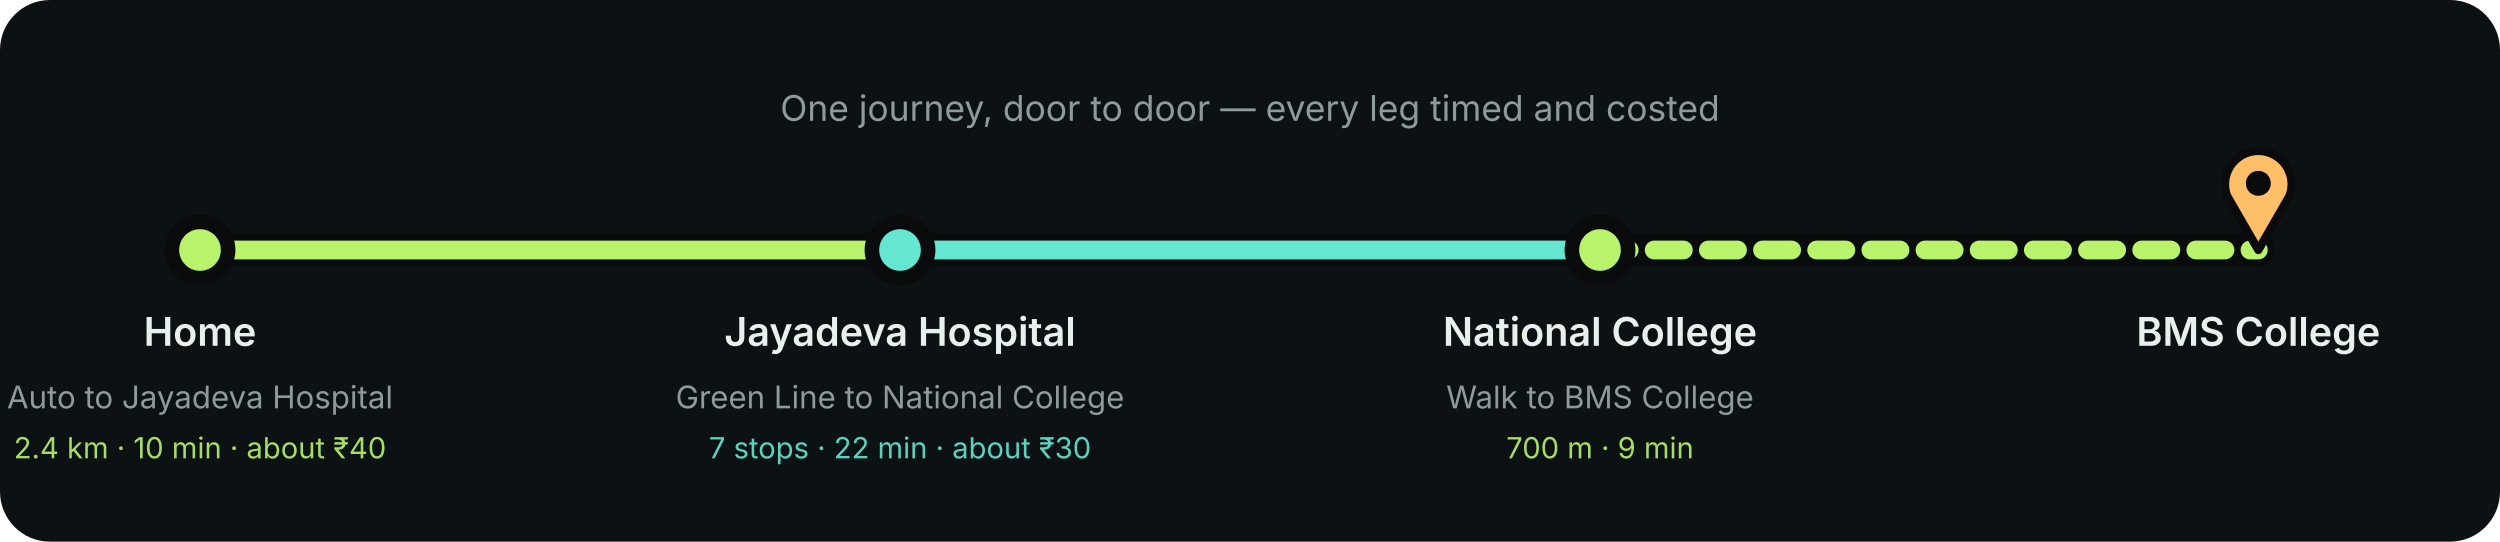
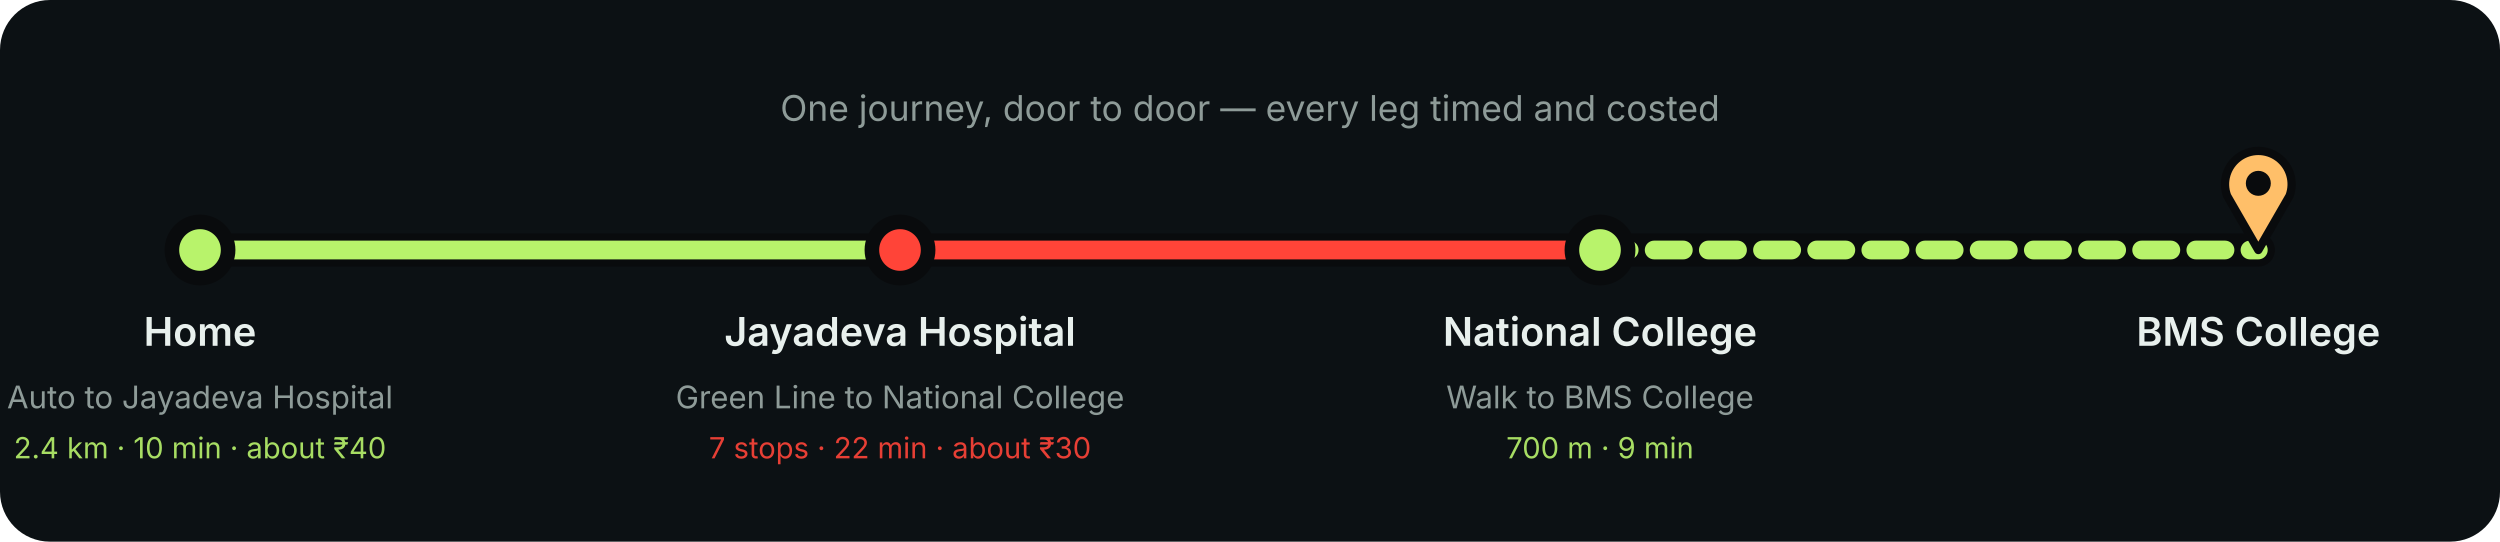
<svg xmlns="http://www.w3.org/2000/svg" viewBox="0 0 1200 260" width="1200" height="260" role="img" aria-label="One journey: an auto to Jayadeva Hospital, the Green Line to National College, a walk to BMS College">
  <rect width="1200" height="260" rx="24" fill="#0C1114" />
  <text x="600" y="58" text-anchor="middle" font-family="-apple-system, BlinkMacSystemFont, 'SF Pro Text', system-ui, sans-serif" font-size="17" fill="#8E9B98">One journey, door to door — every leg timed and costed</text>
  <g>
    <line x1="96" y1="120" x2="432" y2="120" stroke="#090B0D" stroke-width="16" stroke-linecap="round" />
    <line x1="96" y1="120" x2="432" y2="120" stroke="#B8F36B" stroke-width="9" stroke-linecap="round" stroke-dashoffset="0" pathLength="100">
      <animate attributeName="stroke-dasharray" values="0 100;100 0" dur="0.9s" begin="0.3s" fill="freeze" />
    </line>
  </g>
  <g>
    <line x1="432" y1="120" x2="768" y2="120" stroke="#090B0D" stroke-width="16" stroke-linecap="round" />
-     <line x1="432" y1="120" x2="768" y2="120" stroke="#65E6D0" stroke-width="9" stroke-linecap="round" stroke-dashoffset="0" pathLength="100">
+     <line x1="432" y1="120" x2="768" y2="120" stroke="#FF4438" stroke-width="9" stroke-linecap="round" stroke-dashoffset="0" pathLength="100">
      <animate attributeName="stroke-dasharray" values="0 100;100 0" dur="0.9s" begin="1.2s" fill="freeze" />
    </line>
  </g>
  <g>
    <line x1="768" y1="120" x2="1084" y2="120" stroke="#090B0D" stroke-width="16" stroke-linecap="round" />
    <line x1="768" y1="120" x2="1084" y2="120" stroke="#B8F36B" stroke-width="9" stroke-linecap="round" stroke-dasharray="14 12" stroke-dashoffset="0" pathLength="100">
      <animate attributeName="stroke-dasharray" values="0 100;100 0" dur="0.9s" begin="2.1s" fill="freeze" />
    </line>
  </g>
  <g>
    <circle cx="96" cy="120" r="17" fill="#090B0D" />
    <circle cx="96" cy="120" r="10" fill="#B8F36B" />
    <text x="96" y="166" text-anchor="middle" font-family="-apple-system, BlinkMacSystemFont, 'SF Pro Text', system-ui, sans-serif" font-size="19" font-weight="600" fill="#E8F0ED">Home</text>
    <text x="96" y="196" text-anchor="middle" font-family="-apple-system, BlinkMacSystemFont, 'SF Pro Text', system-ui, sans-serif" font-size="15" fill="#8E9B98">Auto to Jayadeva Hospital</text>
    <text x="96" y="220" text-anchor="middle" font-family="-apple-system, BlinkMacSystemFont, 'SF Pro Text', system-ui, sans-serif" font-size="14" fill="#B8F36B" opacity="0.9">2.4 km · 10 min · about ₹40</text>
  </g>
  <g>
    <circle cx="432" cy="120" r="17" fill="#090B0D" />
-     <circle cx="432" cy="120" r="10" fill="#65E6D0" />
+     <circle cx="432" cy="120" r="10" fill="#FF4438" />
    <text x="432" y="166" text-anchor="middle" font-family="-apple-system, BlinkMacSystemFont, 'SF Pro Text', system-ui, sans-serif" font-size="19" font-weight="600" fill="#E8F0ED">Jayadeva Hospital</text>
    <text x="432" y="196" text-anchor="middle" font-family="-apple-system, BlinkMacSystemFont, 'SF Pro Text', system-ui, sans-serif" font-size="15" fill="#8E9B98">Green Line to National College</text>
-     <text x="432" y="220" text-anchor="middle" font-family="-apple-system, BlinkMacSystemFont, 'SF Pro Text', system-ui, sans-serif" font-size="14" fill="#65E6D0" opacity="0.9">7 stops · 22 min · about ₹30</text>
+     <text x="432" y="220" text-anchor="middle" font-family="-apple-system, BlinkMacSystemFont, 'SF Pro Text', system-ui, sans-serif" font-size="14" fill="#FF4438" opacity="0.9">7 stops · 22 min · about ₹30</text>
  </g>
  <g>
    <circle cx="768" cy="120" r="17" fill="#090B0D" />
    <circle cx="768" cy="120" r="10" fill="#B8F36B" />
    <text x="768" y="166" text-anchor="middle" font-family="-apple-system, BlinkMacSystemFont, 'SF Pro Text', system-ui, sans-serif" font-size="19" font-weight="600" fill="#E8F0ED">National College</text>
    <text x="768" y="196" text-anchor="middle" font-family="-apple-system, BlinkMacSystemFont, 'SF Pro Text', system-ui, sans-serif" font-size="15" fill="#8E9B98">Walk to BMS College</text>
    <text x="768" y="220" text-anchor="middle" font-family="-apple-system, BlinkMacSystemFont, 'SF Pro Text', system-ui, sans-serif" font-size="14" fill="#B8F36B" opacity="0.9">700 m · 9 min</text>
  </g>
  <g>
    <path d="M1084 120 L1069 94 A 16 16 0 1 1 1099 94 Z" fill="#FFBF69" stroke="#090B0D" stroke-width="4" stroke-linejoin="round" />
    <circle cx="1084" cy="88" r="6" fill="#090B0D" />
    <text x="1084" y="166" text-anchor="middle" font-family="-apple-system, BlinkMacSystemFont, 'SF Pro Text', system-ui, sans-serif" font-size="19" font-weight="600" fill="#E8F0ED">BMS College</text>
  </g>
</svg>
